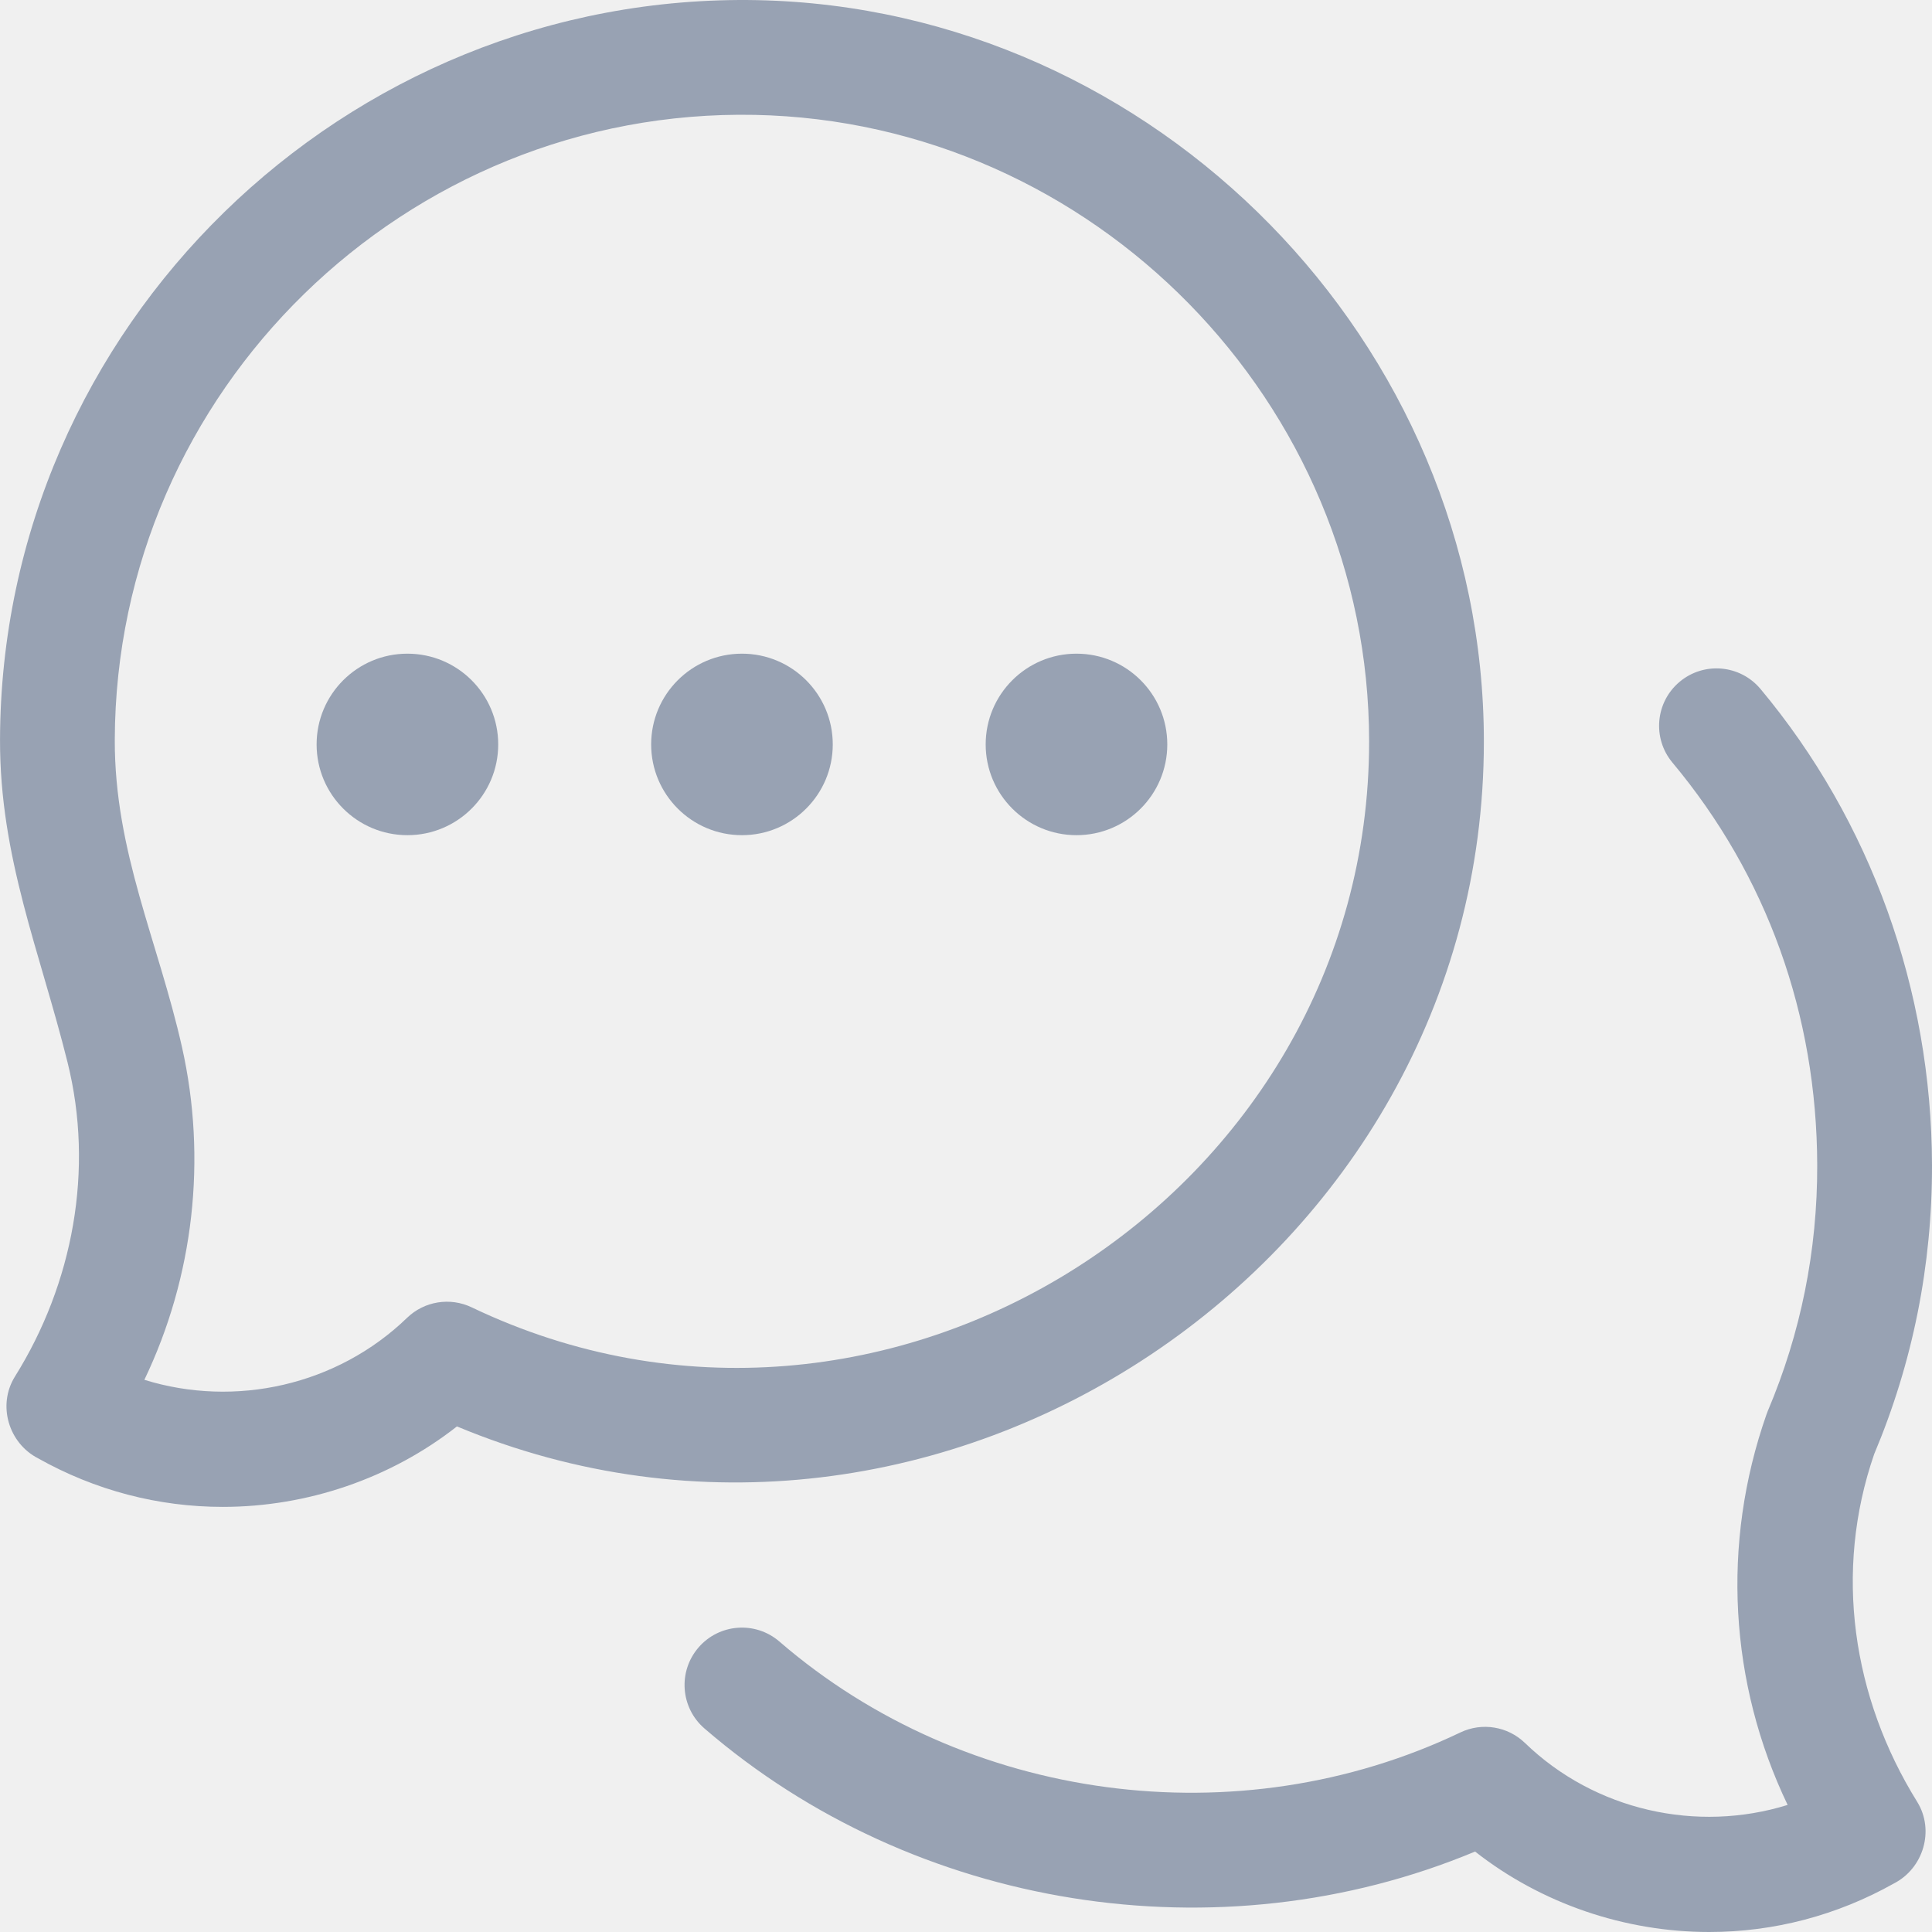
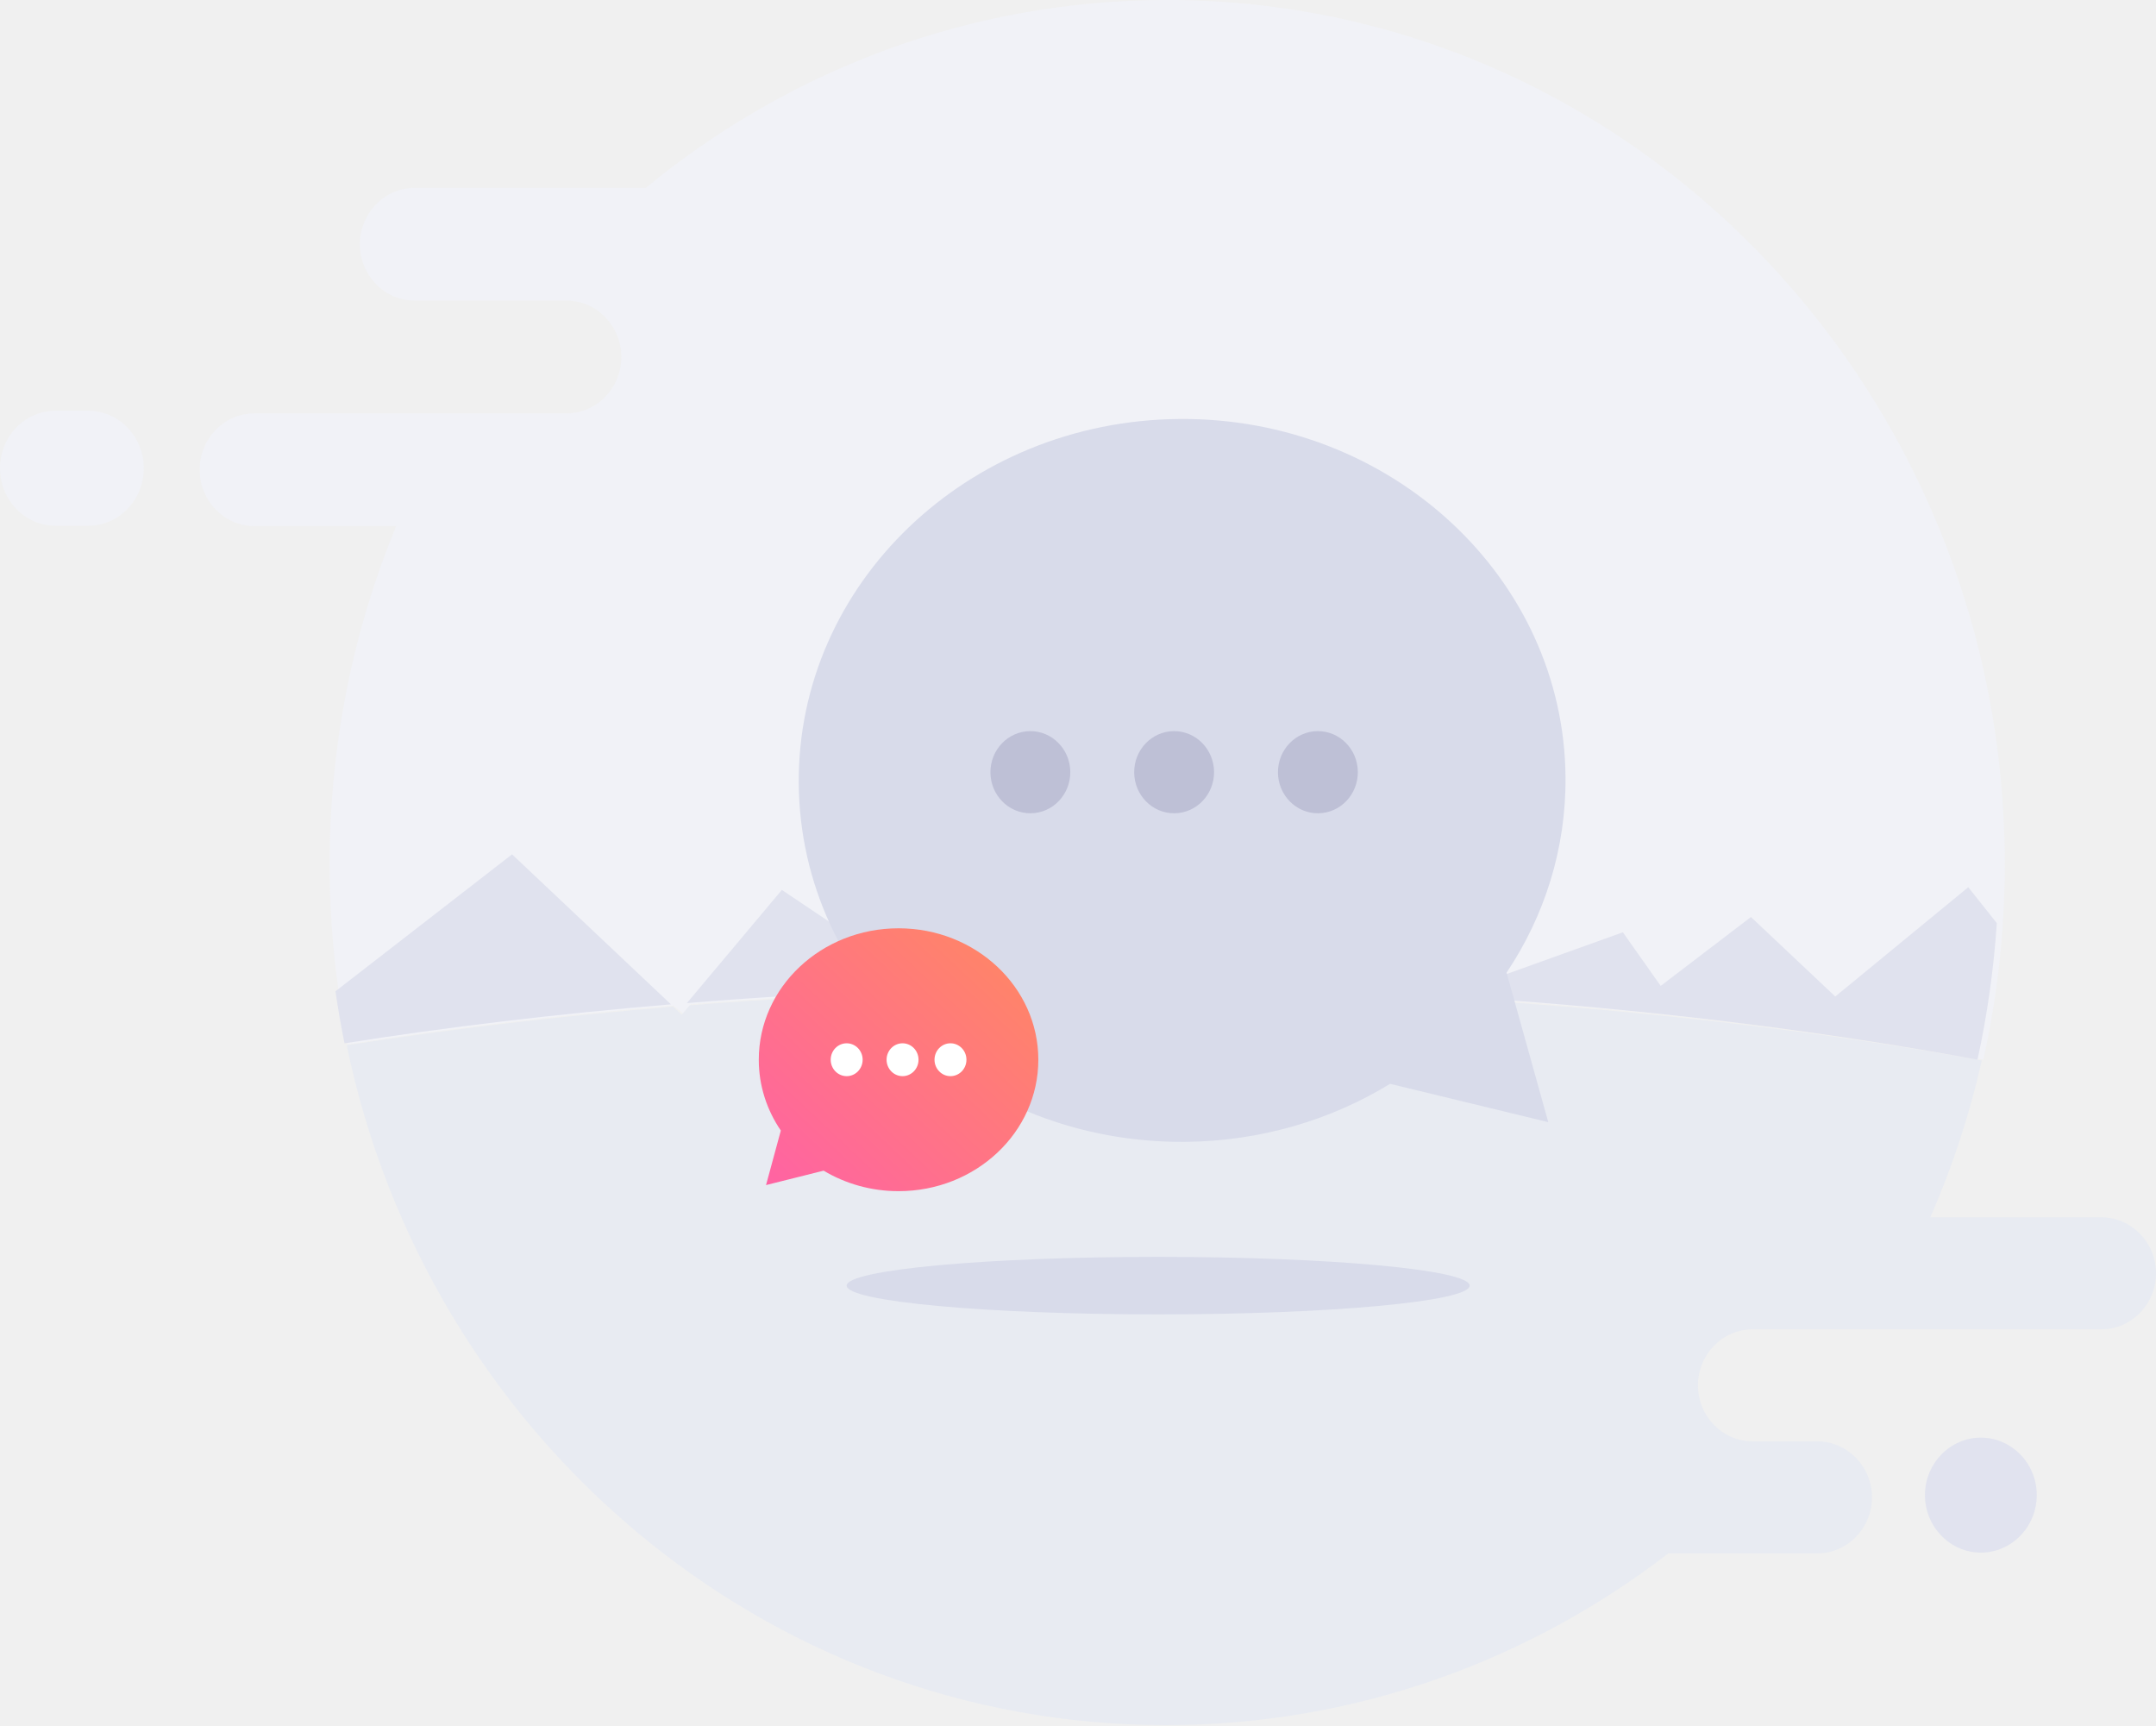
- <svg xmlns="http://www.w3.org/2000/svg" width="80" height="80" viewBox="0 0 80 80" fill="none">
-   <g clip-path="url(#clip0_382_7054)">
-     <path d="M9.226 62.397C6.553 62.397 3.942 61.715 1.575 60.385C0.357 59.758 -0.115 58.189 0.613 57.009C3.03 53.146 3.903 48.425 2.796 43.985C1.649 39.381 -0.011 35.504 0.001 30.631C0.042 13.534 14.273 -0.326 31.352 0.006C47.849 0.338 61.444 14.205 61.444 30.706C61.445 52.257 38.859 67.387 18.921 59.065C16.172 61.223 12.718 62.397 9.226 62.397ZM5.978 57.135C9.734 58.301 13.958 57.37 16.855 54.569C17.568 53.879 18.636 53.706 19.531 54.134C36.602 62.296 56.692 49.503 56.692 30.706C56.692 16.68 45.281 5.039 31.256 4.757C16.803 4.47 4.788 16.176 4.753 30.643C4.742 35.271 6.548 38.97 7.535 43.355C8.575 47.976 8.027 52.862 5.978 57.135Z" fill="#98A2B3" />
-     <path d="M70.774 80C67.282 80 63.828 78.826 61.08 76.669C50.476 81.094 37.863 79.079 29.169 71.571C28.176 70.713 28.066 69.213 28.924 68.219C29.781 67.226 31.282 67.116 32.275 67.974C39.986 74.633 51.279 76.131 60.469 71.738C61.364 71.309 62.432 71.483 63.146 72.173C66.042 74.973 70.266 75.905 74.022 74.738C71.605 69.697 71.27 63.922 73.144 58.575C73.16 58.527 73.179 58.479 73.198 58.432C74.566 55.208 75.256 51.78 75.247 48.246C75.232 42.015 73.159 36.251 69.252 31.577C68.411 30.57 68.545 29.071 69.552 28.23C70.559 27.388 72.057 27.522 72.899 28.529C77.46 33.987 79.982 40.985 80 48.235C80.01 52.387 79.204 56.417 77.605 60.214C75.925 65.076 76.698 70.282 79.388 74.612C80.116 75.792 79.644 77.362 78.425 77.989C76.059 79.318 73.447 80 70.774 80Z" fill="#98A2B3" />
-     <path d="M30.723 34.583C32.799 34.583 34.483 32.9 34.483 30.825C34.483 28.749 32.799 27.067 30.723 27.067C28.646 27.067 26.963 28.749 26.963 30.825C26.963 32.9 28.646 34.583 30.723 34.583Z" fill="#98A2B3" />
-     <path d="M16.87 34.583C18.947 34.583 20.63 32.9 20.63 30.825C20.63 28.749 18.947 27.067 16.87 27.067C14.794 27.067 13.11 28.749 13.11 30.825C13.11 32.9 14.794 34.583 16.87 34.583Z" fill="#98A2B3" />
-     <path d="M44.575 34.583C46.652 34.583 48.335 32.9 48.335 30.825C48.335 28.749 46.652 27.067 44.575 27.067C42.499 27.067 40.815 28.749 40.815 30.825C40.815 32.9 42.499 34.583 44.575 34.583Z" fill="#98A2B3" />
+ <svg xmlns="http://www.w3.org/2000/svg" width="150" height="120" viewBox="0 0 150 120" fill="none">
+   <path fill-rule="evenodd" clip-rule="evenodd" d="M81.207 0C67.49 0 54.883 4.889 44.928 13.069H28.84C26.75 13.069 25.039 14.834 25.039 16.99C25.039 19.147 26.75 20.911 28.84 20.911H37.028H39.427C41.517 20.911 43.227 22.675 43.227 24.832C43.227 25.909 42.799 26.892 42.11 27.6C41.423 28.311 40.471 28.753 39.427 28.753H34.308H31.482H17.692C15.602 28.753 13.891 30.517 13.891 32.674C13.891 34.83 15.602 36.594 17.692 36.594H27.564C24.584 43.82 22.933 51.77 22.933 60.119C22.933 63.149 23.151 66.126 23.569 69.035C23.744 70.251 23.954 71.456 24.2 72.648C31.37 71.516 38.976 70.606 46.916 69.942L47.514 70.504L48.077 69.848C57.616 69.082 67.629 68.675 77.956 68.675C99.897 68.675 120.43 70.515 137.985 73.714C138.662 70.687 139.118 67.574 139.333 64.391C139.432 62.979 139.48 61.554 139.48 60.119C139.48 26.915 113.391 0 81.207 0" fill="#F1F2F7" />
+   <path fill-rule="evenodd" clip-rule="evenodd" d="M6.153 28.571H3.85C1.732 28.571 0 30.371 0 32.571C0 34.771 1.732 36.571 3.85 36.571H6.153C8.27 36.571 10.003 34.771 10.003 32.571C10.003 30.371 8.27 28.571 6.153 28.571" fill="#F1F2F7" />
+   <mask id="mask0_672_4381" style="mask-type:luminance" maskUnits="userSpaceOnUse" x="24" y="68" width="126" height="52">
+     <path fill-rule="evenodd" clip-rule="evenodd" d="M150 68.761V120H87.061H24.122V68.761H150V68.761Z" fill="white" />
+   </mask>
+   <g mask="url(#mask0_672_4381)">
+     <path fill-rule="evenodd" clip-rule="evenodd" d="M150 88.572C150 90.714 148.29 92.468 146.2 92.468H121.931C120.888 92.468 119.936 92.906 119.249 93.613C118.56 94.317 118.132 95.293 118.132 96.364C118.132 98.507 119.842 100.26 121.931 100.26H126.44C127.484 100.26 128.436 100.699 129.123 101.405C129.812 102.109 130.24 103.086 130.24 104.156C130.24 106.299 128.53 108.052 126.44 108.052H116.073C106.333 115.553 94.231 120 81.115 120C53.102 120 29.707 99.727 24.122 72.709C31.29 71.585 38.894 70.681 46.833 70.021L47.43 70.579L47.993 69.927C57.529 69.166 67.54 68.761 77.865 68.761C99.8 68.761 120.328 70.59 137.879 73.769C137.026 77.556 135.82 81.203 134.3 84.675H146.2C147.247 84.675 148.194 85.114 148.883 85.821C149.572 86.525 150 87.501 150 88.572" fill="#E8EBF2" />
  </g>
+   <path fill-rule="evenodd" clip-rule="evenodd" d="M138.925 64.213C138.71 67.457 138.254 70.63 137.579 73.714C120.047 70.454 99.541 68.579 77.629 68.579C67.316 68.579 57.316 68.994 47.79 69.775L54.396 61.903L64.674 68.8L78.586 64.85L102.519 68.579L112.909 64.85L115.54 68.579L121.819 63.787L127.686 69.317L136.939 61.714L138.925 64.213Z" fill="#E0E2EE" />
+   <path fill-rule="evenodd" clip-rule="evenodd" d="M104.818 67.657C107.449 63.723 108.957 59.059 108.918 54.066C108.81 40.181 96.781 29.023 82.049 29.144C67.318 29.265 55.464 40.62 55.572 54.505C55.68 68.39 67.709 79.548 82.44 79.427C87.703 79.384 92.599 77.906 96.713 75.391L107.719 78.056L104.818 67.657Z" fill="#D8DBEA" />
+   <path fill-rule="evenodd" clip-rule="evenodd" d="M74.464 53.692C74.477 55.269 73.243 56.559 71.708 56.571C70.173 56.584 68.919 55.315 68.908 53.737C68.895 52.159 70.129 50.87 71.664 50.857C73.198 50.845 74.452 52.114 74.464 53.692" fill="#BEC0D6" />
+   <path fill-rule="evenodd" clip-rule="evenodd" d="M84.466 53.691C84.478 55.269 83.244 56.559 81.709 56.571C80.175 56.584 78.921 55.315 78.909 53.737C78.896 52.159 80.13 50.87 81.665 50.857C83.199 50.845 84.453 52.114 84.466 53.691" fill="#BEC0D6" />
+   <path fill-rule="evenodd" clip-rule="evenodd" d="M94.469 53.691C94.481 55.269 93.247 56.559 91.713 56.571C90.178 56.584 88.924 55.315 88.912 53.737C88.9 52.159 90.134 50.87 91.668 50.857C93.203 50.844 94.457 52.114 94.469 53.691" fill="#BEC0D6" />
+   <path fill-rule="evenodd" clip-rule="evenodd" d="M47.791 69.714L47.252 70.286L46.68 69.796C47.048 69.766 47.42 69.739 47.791 69.714" fill="#F1F2F7" />
+   <path fill-rule="evenodd" clip-rule="evenodd" d="M52.791 73.715C52.791 75.529 53.355 77.218 54.325 78.64L53.295 82.434L57.303 81.431C58.81 82.333 60.597 82.857 62.515 82.857C67.886 82.857 72.24 78.764 72.24 73.715C72.24 68.665 67.886 64.572 62.515 64.572C57.144 64.572 52.791 68.665 52.791 73.715Z" fill="url(#paint0_linear_672_4381)" />
+   <path fill-rule="evenodd" clip-rule="evenodd" d="M65.017 73.714C65.017 74.345 65.514 74.857 66.128 74.857C66.742 74.857 67.239 74.345 67.239 73.714C67.239 73.083 66.742 72.571 66.128 72.571C65.514 72.571 65.017 73.083 65.017 73.714" fill="white" />
+   <path fill-rule="evenodd" clip-rule="evenodd" d="M61.682 73.714C61.682 74.345 62.179 74.857 62.793 74.857C63.407 74.857 63.905 74.345 63.905 73.714C63.905 73.083 63.407 72.571 62.793 72.571C62.179 72.571 61.682 73.083 61.682 73.714" fill="white" />
+   <path fill-rule="evenodd" clip-rule="evenodd" d="M57.794 73.714C57.794 74.345 58.292 74.857 58.906 74.857C59.519 74.857 60.017 74.345 60.017 73.714C60.017 73.083 59.519 72.571 58.906 72.571C58.292 72.571 57.794 73.083 57.794 73.714" fill="white" />
+   <path fill-rule="evenodd" clip-rule="evenodd" d="M46.679 69.862C38.741 70.527 31.138 71.438 23.97 72.571C23.725 71.377 23.514 70.171 23.34 68.953L35.626 59.428L46.679 69.862Z" fill="#E0E2EE" />
+   <path fill-rule="evenodd" clip-rule="evenodd" d="M102.249 89.428C102.249 90.533 92.545 91.428 80.576 91.428C68.607 91.428 58.904 90.533 58.904 89.428C58.904 88.324 68.607 87.428 80.576 87.428C92.545 87.428 102.249 88.324 102.249 89.428" fill="#D8DBEA" />
+   <path fill-rule="evenodd" clip-rule="evenodd" d="M137.815 108V108C135.676 108 133.925 106.2 133.925 104C133.925 101.8 135.676 100 137.815 100C139.955 100 141.705 101.8 141.705 104C141.705 106.2 139.955 108 137.815 108" fill="#E1E3EF" />
  <defs>
-     <clipPath id="clip0_382_7054">
-       <rect width="80" height="80" fill="white" />
-     </clipPath>
+     <linearGradient id="paint0_linear_672_4381" x1="62.515" y1="55.429" x2="44.264" y2="74.841" gradientUnits="userSpaceOnUse">
+       <stop stop-color="#FF8960" />
+       <stop offset="1" stop-color="#FF62A5" />
+     </linearGradient>
  </defs>
</svg>
